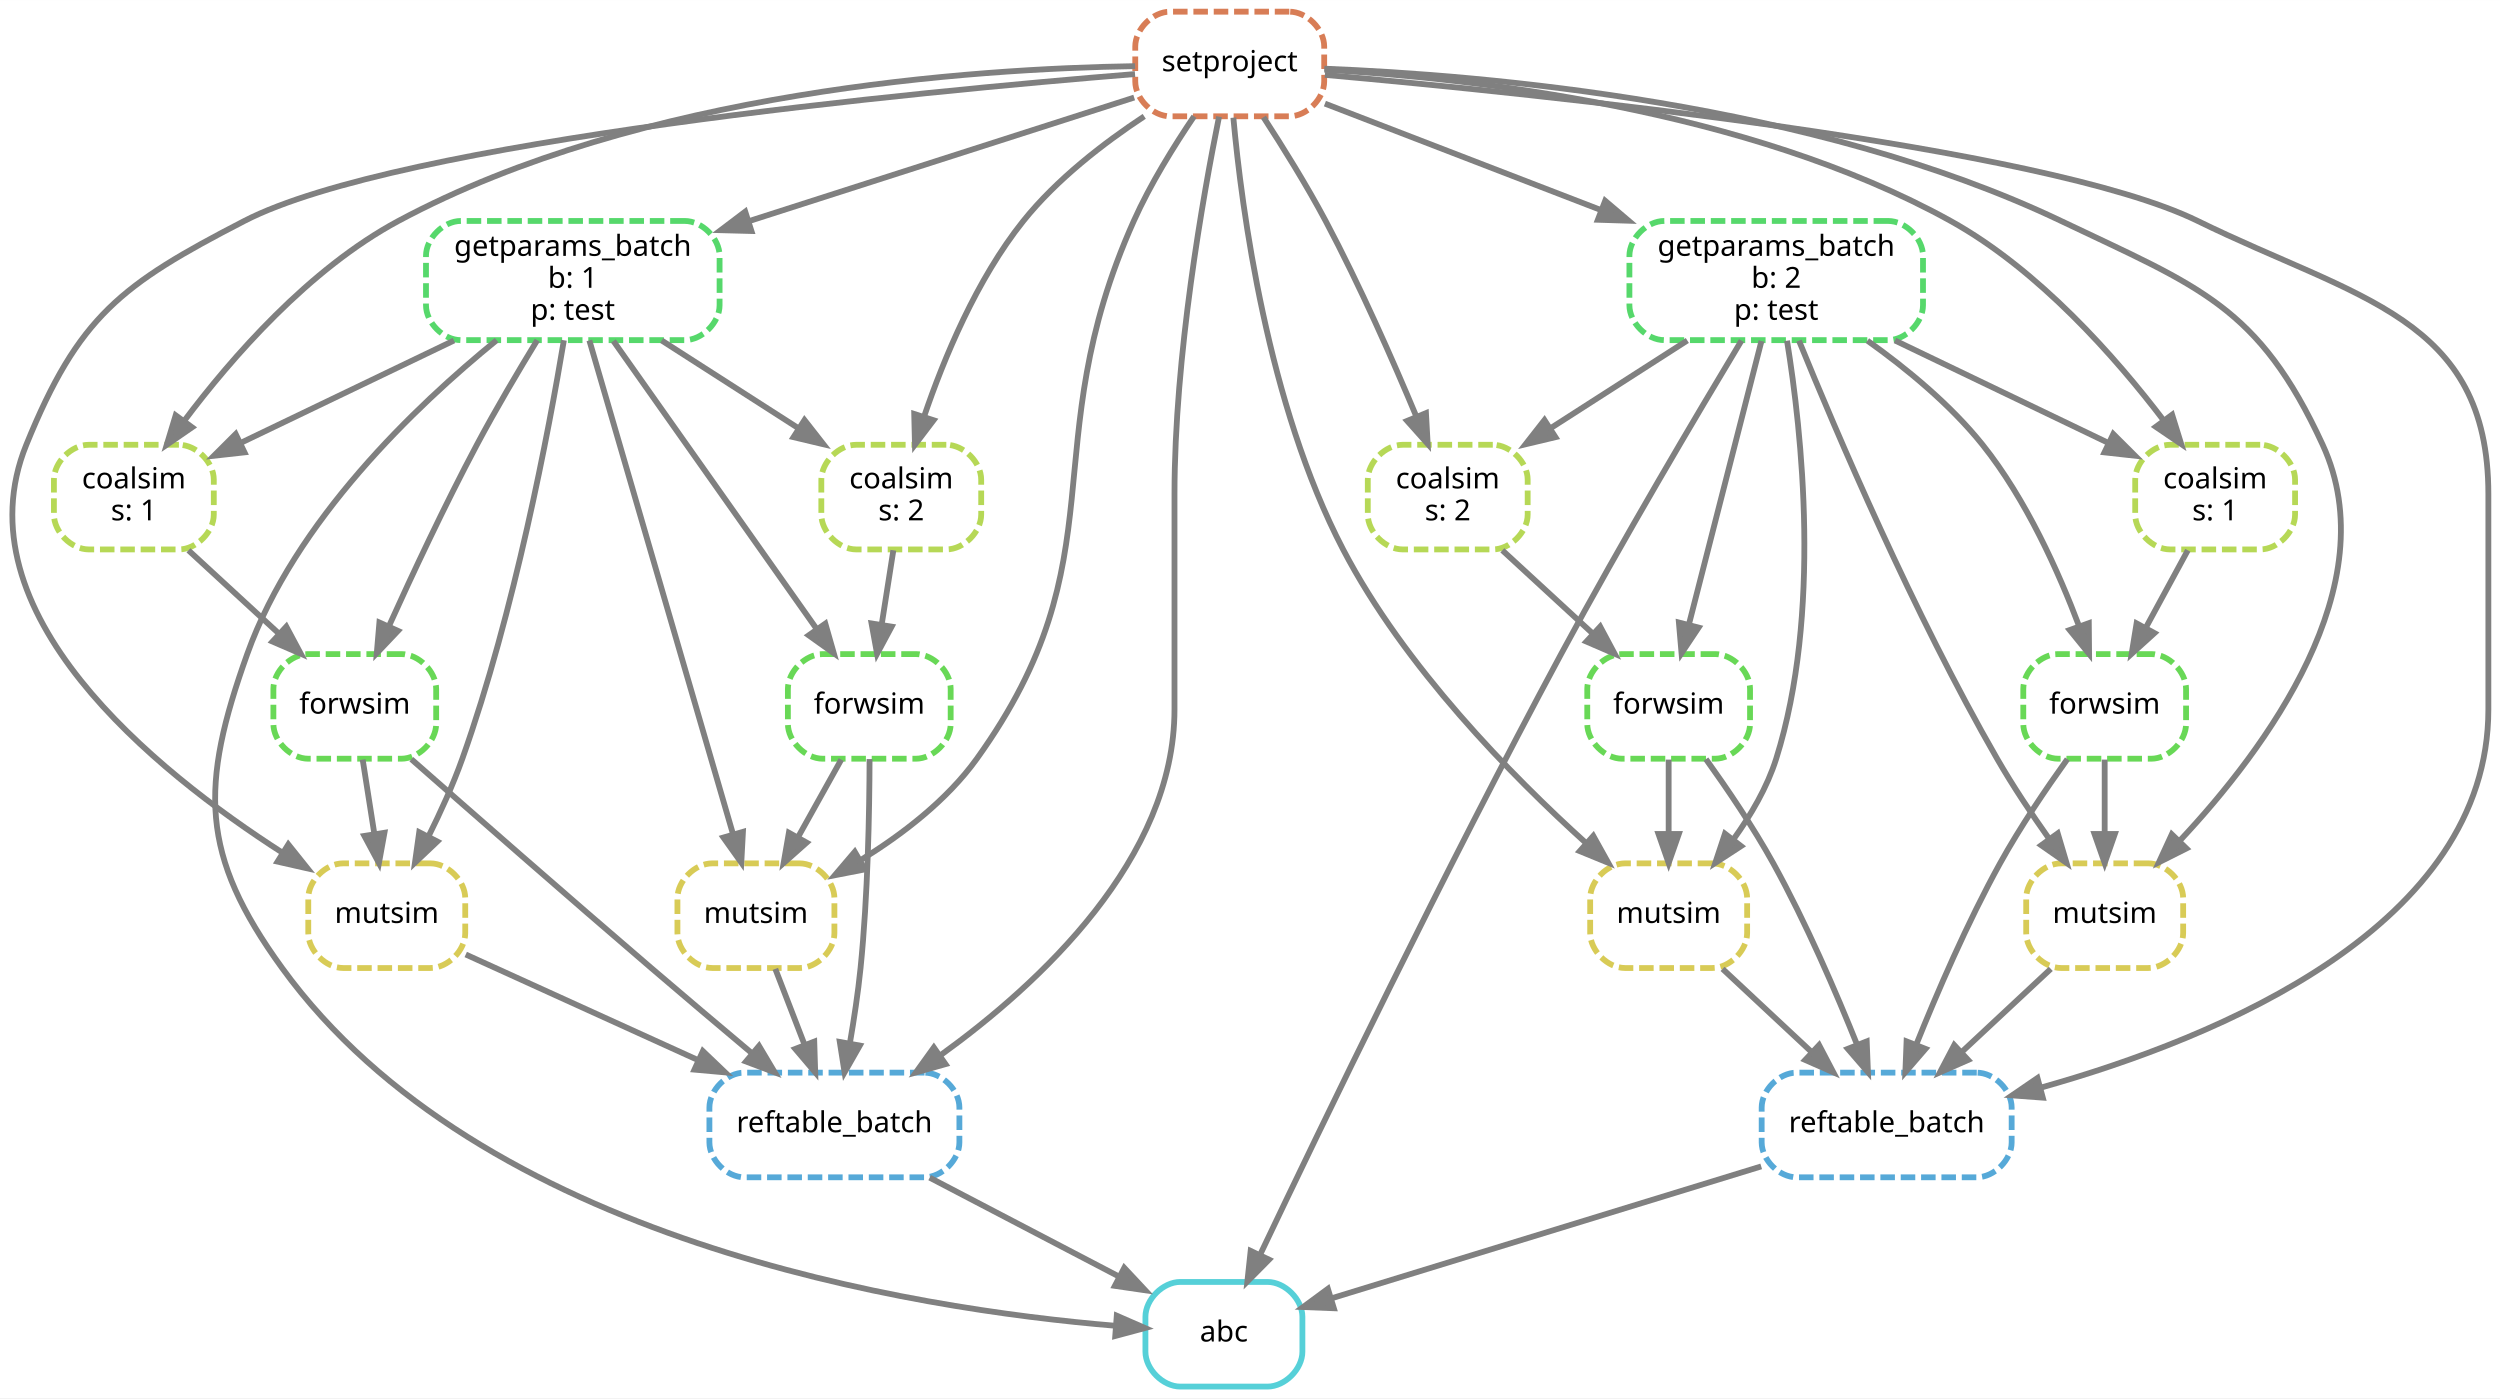
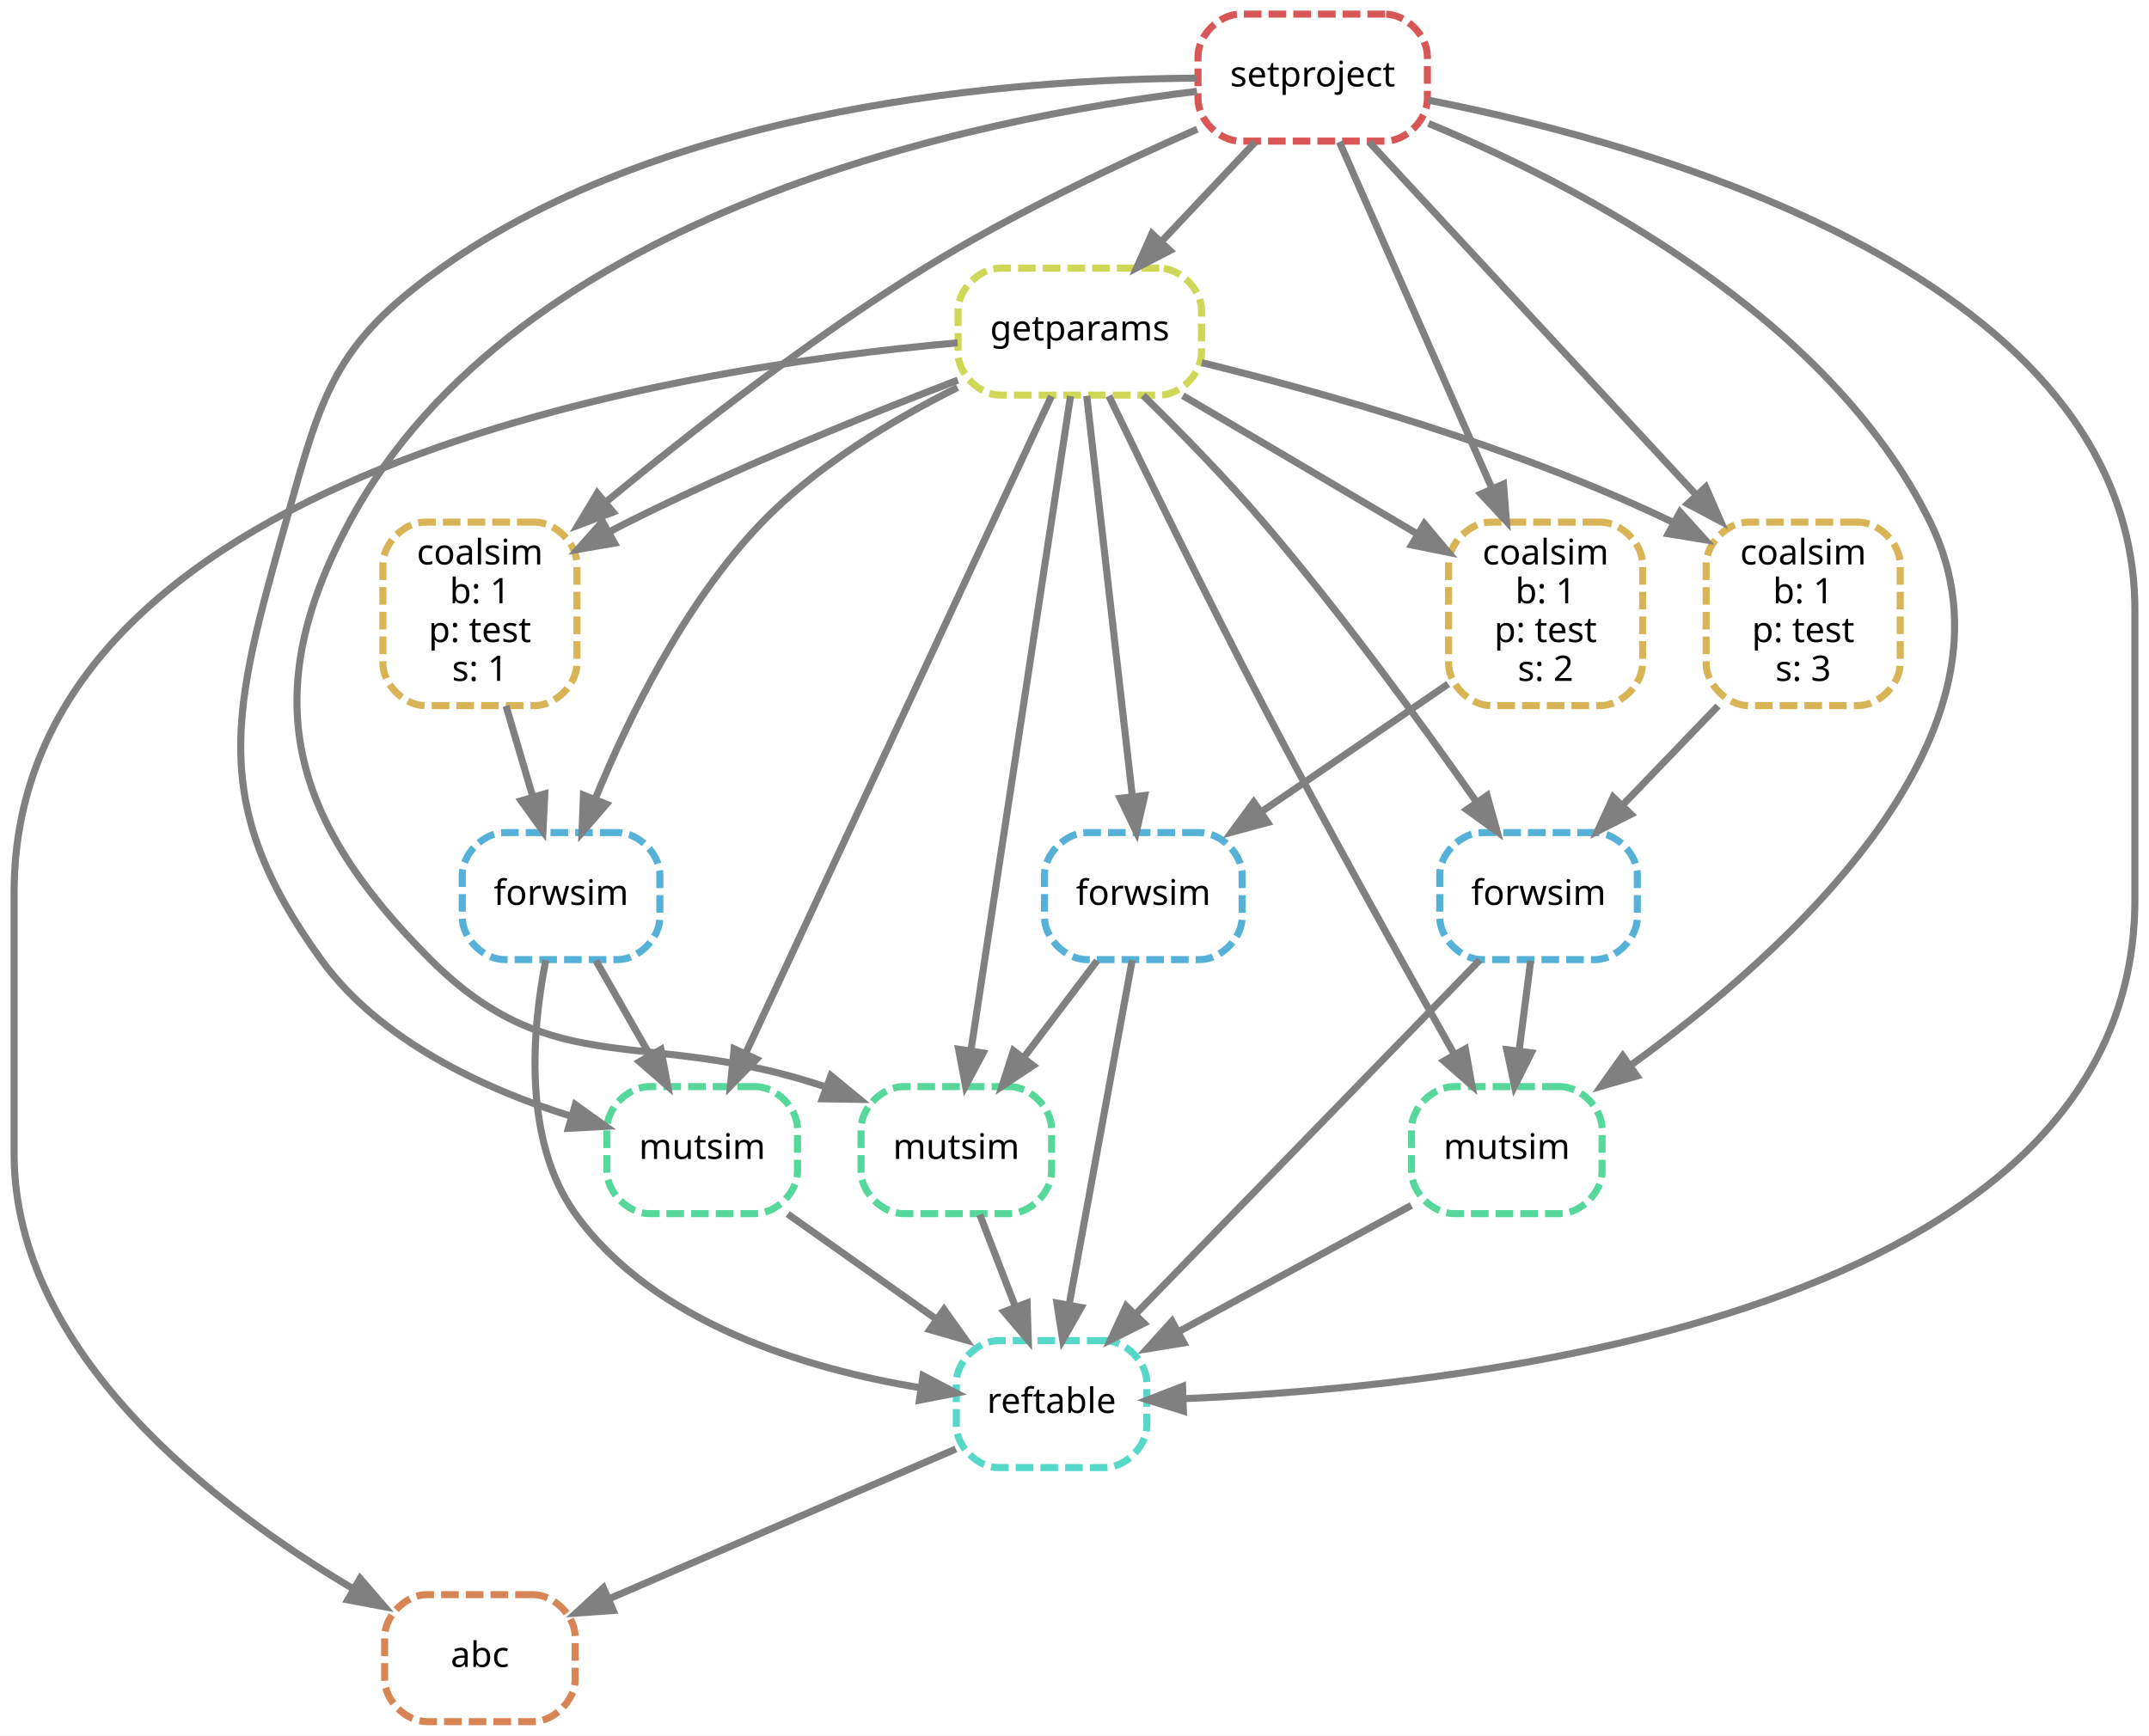
- <svg xmlns="http://www.w3.org/2000/svg" width="860pt" height="481pt" viewBox="0.00 0.00 860.05 481.00">
-   <g id="graph0" class="graph" transform="scale(1 1) rotate(0) translate(4 477)">
-     <polygon fill="white" stroke="transparent" points="-4,4 -4,-477 856.05,-477 856.05,4 -4,4" />
+ <svg xmlns="http://www.w3.org/2000/svg" width="609pt" height="492pt" viewBox="0.00 0.00 609.00 492.00">
+   <g id="graph0" class="graph" transform="scale(1 1) rotate(0) translate(4 488)">
+     <polygon fill="white" stroke="transparent" points="-4,4 -4,-488 605,-488 605,4 -4,4" />
    <g id="node1" class="node">
-       <path fill="none" stroke="#56d0d8" stroke-width="2" d="M432.05,-36C432.05,-36 402.05,-36 402.05,-36 396.05,-36 390.05,-30 390.05,-24 390.05,-24 390.05,-12 390.05,-12 390.05,-6 396.05,0 402.05,0 402.05,0 432.05,0 432.05,0 438.05,0 444.05,-6 444.05,-12 444.05,-12 444.05,-24 444.05,-24 444.05,-30 438.05,-36 432.05,-36" />
-       <text text-anchor="middle" x="417.05" y="-15.5" font-family="sans" font-size="10.00">abc</text>
+       <path fill="none" stroke="#d88556" stroke-width="2" stroke-dasharray="5,2" d="M147,-36C147,-36 117,-36 117,-36 111,-36 105,-30 105,-24 105,-24 105,-12 105,-12 105,-6 111,0 117,0 117,0 147,0 147,0 153,0 159,-6 159,-12 159,-12 159,-24 159,-24 159,-30 153,-36 147,-36" />
+       <text text-anchor="middle" x="132" y="-15.5" font-family="sans" font-size="10.00">abc</text>
    </g>
    <g id="node2" class="node">
-       <path fill="none" stroke="#56a9d8" stroke-width="2" stroke-dasharray="5,2" d="M314.05,-108C314.05,-108 252.05,-108 252.05,-108 246.05,-108 240.05,-102 240.05,-96 240.05,-96 240.05,-84 240.05,-84 240.05,-78 246.05,-72 252.05,-72 252.05,-72 314.05,-72 314.05,-72 320.05,-72 326.05,-78 326.05,-84 326.05,-84 326.05,-96 326.05,-96 326.05,-102 320.05,-108 314.05,-108" />
-       <text text-anchor="middle" x="283.05" y="-87.5" font-family="sans" font-size="10.00">reftable_batch</text>
+       <path fill="none" stroke="#56d8c9" stroke-width="2" stroke-dasharray="5,2" d="M309,-108C309,-108 279,-108 279,-108 273,-108 267,-102 267,-96 267,-96 267,-84 267,-84 267,-78 273,-72 279,-72 279,-72 309,-72 309,-72 315,-72 321,-78 321,-84 321,-84 321,-96 321,-96 321,-102 315,-108 309,-108" />
+       <text text-anchor="middle" x="294" y="-87.5" font-family="sans" font-size="10.00">reftable</text>
    </g>
    <g id="edge1" class="edge">
-       <path fill="none" stroke="grey" stroke-width="2" d="M315.83,-71.88C335.58,-61.56 360.76,-48.4 381.06,-37.8" />
-       <polygon fill="grey" stroke="grey" stroke-width="2" points="382.77,-40.86 390.01,-33.12 379.53,-34.65 382.77,-40.86" />
+       <path fill="none" stroke="grey" stroke-width="2" d="M266.88,-77.28C239.9,-65.62 198.32,-47.65 168.45,-34.75" />
+       <polygon fill="grey" stroke="grey" stroke-width="2" points="169.77,-31.51 159.2,-30.75 167,-37.93 169.77,-31.51" />
    </g>
    <g id="node3" class="node">
-       <path fill="none" stroke="#56a9d8" stroke-width="2" stroke-dasharray="5,2" d="M676.05,-108C676.05,-108 614.05,-108 614.05,-108 608.05,-108 602.05,-102 602.05,-96 602.05,-96 602.05,-84 602.05,-84 602.05,-78 608.05,-72 614.05,-72 614.05,-72 676.05,-72 676.05,-72 682.05,-72 688.05,-78 688.05,-84 688.05,-84 688.05,-96 688.05,-96 688.05,-102 682.05,-108 676.05,-108" />
-       <text text-anchor="middle" x="645.05" y="-87.5" font-family="sans" font-size="10.00">reftable_batch</text>
+       <path fill="none" stroke="#ced856" stroke-width="2" stroke-dasharray="5,2" d="M324.5,-412C324.5,-412 279.5,-412 279.5,-412 273.5,-412 267.5,-406 267.5,-400 267.5,-400 267.5,-388 267.5,-388 267.5,-382 273.5,-376 279.5,-376 279.5,-376 324.5,-376 324.5,-376 330.5,-376 336.5,-382 336.5,-388 336.5,-388 336.5,-400 336.5,-400 336.5,-406 330.5,-412 324.5,-412" />
+       <text text-anchor="middle" x="302" y="-391.5" font-family="sans" font-size="10.00">getparams</text>
    </g>
    <g id="edge2" class="edge">
-       <path fill="none" stroke="grey" stroke-width="2" d="M601.89,-75.75C559.17,-62.63 494.44,-42.76 454.01,-30.35" />
-       <polygon fill="grey" stroke="grey" stroke-width="2" points="454.87,-26.95 444.29,-27.36 452.82,-33.64 454.87,-26.95" />
+       <path fill="none" stroke="grey" stroke-width="2" d="M267.36,-390.83C188.03,-383.8 0,-354.53 0,-235 0,-235 0,-235 0,-161 0,-104.44 56.87,-60.95 95.95,-37.74" />
+       <polygon fill="grey" stroke="grey" stroke-width="2" points="98.05,-40.58 104.97,-32.56 94.56,-34.51 98.05,-40.58" />
+     </g>
+     <g id="node5" class="node">
+       <path fill="none" stroke="#56d89a" stroke-width="2" stroke-dasharray="5,2" d="M210,-180C210,-180 180,-180 180,-180 174,-180 168,-174 168,-168 168,-168 168,-156 168,-156 168,-150 174,-144 180,-144 180,-144 210,-144 210,-144 216,-144 222,-150 222,-156 222,-156 222,-168 222,-168 222,-174 216,-180 210,-180" />
+       <text text-anchor="middle" x="195" y="-159.5" font-family="sans" font-size="10.00">mutsim</text>
+     </g>
+     <g id="edge11" class="edge">
+       <path fill="none" stroke="grey" stroke-width="2" d="M293.96,-375.71C275.4,-335.82 229.48,-237.12 207.34,-189.52" />
+       <polygon fill="grey" stroke="grey" stroke-width="2" points="210.38,-187.76 202.99,-180.17 204.03,-190.72 210.38,-187.76" />
+     </g>
+     <g id="node6" class="node">
+       <path fill="none" stroke="#56d89a" stroke-width="2" stroke-dasharray="5,2" d="M282,-180C282,-180 252,-180 252,-180 246,-180 240,-174 240,-168 240,-168 240,-156 240,-156 240,-150 246,-144 252,-144 252,-144 282,-144 282,-144 288,-144 294,-150 294,-156 294,-156 294,-168 294,-168 294,-174 288,-180 282,-180" />
+       <text text-anchor="middle" x="267" y="-159.5" font-family="sans" font-size="10.00">mutsim</text>
+     </g>
+     <g id="edge14" class="edge">
+       <path fill="none" stroke="grey" stroke-width="2" d="M299.37,-375.71C293.32,-335.99 278.4,-237.95 271.13,-190.12" />
+       <polygon fill="grey" stroke="grey" stroke-width="2" points="274.58,-189.53 269.61,-180.17 267.66,-190.59 274.58,-189.53" />
+     </g>
+     <g id="node7" class="node">
+       <path fill="none" stroke="#56d89a" stroke-width="2" stroke-dasharray="5,2" d="M438,-180C438,-180 408,-180 408,-180 402,-180 396,-174 396,-168 396,-168 396,-156 396,-156 396,-150 402,-144 408,-144 408,-144 438,-144 438,-144 444,-144 450,-150 450,-156 450,-156 450,-168 450,-168 450,-174 444,-180 438,-180" />
+       <text text-anchor="middle" x="423" y="-159.5" font-family="sans" font-size="10.00">mutsim</text>
+     </g>
+     <g id="edge17" class="edge">
+       <path fill="none" stroke="grey" stroke-width="2" d="M310.23,-375.79C320.3,-354.89 337.97,-318.64 354,-288 372.04,-253.53 393.89,-214.34 408.11,-189.18" />
+       <polygon fill="grey" stroke="grey" stroke-width="2" points="411.27,-190.69 413.15,-180.26 405.18,-187.24 411.27,-190.69" />
+     </g>
+     <g id="node8" class="node">
+       <path fill="none" stroke="#56b1d8" stroke-width="2" stroke-dasharray="5,2" d="M171,-252C171,-252 139,-252 139,-252 133,-252 127,-246 127,-240 127,-240 127,-228 127,-228 127,-222 133,-216 139,-216 139,-216 171,-216 171,-216 177,-216 183,-222 183,-228 183,-228 183,-240 183,-240 183,-246 177,-252 171,-252" />
+       <text text-anchor="middle" x="155" y="-231.5" font-family="sans" font-size="10.00">forwsim</text>
+     </g>
+     <g id="edge20" class="edge">
+       <path fill="none" stroke="grey" stroke-width="2" d="M267.35,-378.16C249.22,-369.11 227.62,-356.17 212,-340 190.03,-317.26 174.02,-284.37 164.65,-261.48" />
+       <polygon fill="grey" stroke="grey" stroke-width="2" points="167.86,-260.06 160.93,-252.04 161.34,-262.63 167.86,-260.06" />
+     </g>
+     <g id="node9" class="node">
+       <path fill="none" stroke="#56b1d8" stroke-width="2" stroke-dasharray="5,2" d="M336,-252C336,-252 304,-252 304,-252 298,-252 292,-246 292,-240 292,-240 292,-228 292,-228 292,-222 298,-216 304,-216 304,-216 336,-216 336,-216 342,-216 348,-222 348,-228 348,-228 348,-240 348,-240 348,-246 342,-252 336,-252" />
+       <text text-anchor="middle" x="320" y="-231.5" font-family="sans" font-size="10.00">forwsim</text>
+     </g>
+     <g id="edge22" class="edge">
+       <path fill="none" stroke="grey" stroke-width="2" d="M303.96,-375.79C307.07,-348.48 313.17,-294.99 316.88,-262.38" />
+       <polygon fill="grey" stroke="grey" stroke-width="2" points="320.39,-262.52 318.04,-252.19 313.43,-261.73 320.39,-262.52" />
+     </g>
+     <g id="node10" class="node">
+       <path fill="none" stroke="#56b1d8" stroke-width="2" stroke-dasharray="5,2" d="M448,-252C448,-252 416,-252 416,-252 410,-252 404,-246 404,-240 404,-240 404,-228 404,-228 404,-222 410,-216 416,-216 416,-216 448,-216 448,-216 454,-216 460,-222 460,-228 460,-228 460,-240 460,-240 460,-246 454,-252 448,-252" />
+       <text text-anchor="middle" x="432" y="-231.5" font-family="sans" font-size="10.00">forwsim</text>
+     </g>
+     <g id="edge24" class="edge">
+       <path fill="none" stroke="grey" stroke-width="2" d="M319.96,-375.91C330.28,-365.79 343.28,-352.54 354,-340 376.18,-314.06 399.2,-282.39 414.43,-260.65" />
+       <polygon fill="grey" stroke="grey" stroke-width="2" points="417.42,-262.49 420.26,-252.28 411.67,-258.49 417.42,-262.49" />
+     </g>
+     <g id="node11" class="node">
+       <path fill="none" stroke="#d8b456" stroke-width="2" stroke-dasharray="5,2" d="M147.5,-340C147.5,-340 116.5,-340 116.5,-340 110.5,-340 104.5,-334 104.5,-328 104.5,-328 104.5,-300 104.5,-300 104.5,-294 110.5,-288 116.5,-288 116.5,-288 147.5,-288 147.5,-288 153.5,-288 159.5,-294 159.5,-300 159.5,-300 159.5,-328 159.5,-328 159.5,-334 153.5,-340 147.5,-340" />
+       <text text-anchor="middle" x="132" y="-328" font-family="sans" font-size="10.00">coalsim</text>
+       <text text-anchor="middle" x="132" y="-317" font-family="sans" font-size="10.00">b: 1</text>
+       <text text-anchor="middle" x="132" y="-306" font-family="sans" font-size="10.00">p: test</text>
+       <text text-anchor="middle" x="132" y="-295" font-family="sans" font-size="10.00">s: 1</text>
+     </g>
+     <g id="edge26" class="edge">
+       <path fill="none" stroke="grey" stroke-width="2" d="M267.44,-380.25C241.34,-370.25 204.85,-355.47 174,-340 172.24,-339.12 170.45,-338.19 168.65,-337.23" />
+       <polygon fill="grey" stroke="grey" stroke-width="2" points="170.14,-334.05 159.7,-332.25 166.74,-340.17 170.14,-334.05" />
+     </g>
+     <g id="node12" class="node">
+       <path fill="none" stroke="#d8b456" stroke-width="2" stroke-dasharray="5,2" d="M449.5,-340C449.5,-340 418.5,-340 418.5,-340 412.5,-340 406.5,-334 406.5,-328 406.5,-328 406.5,-300 406.5,-300 406.5,-294 412.5,-288 418.5,-288 418.5,-288 449.5,-288 449.5,-288 455.5,-288 461.5,-294 461.5,-300 461.5,-300 461.5,-328 461.5,-328 461.5,-334 455.5,-340 449.5,-340" />
+       <text text-anchor="middle" x="434" y="-328" font-family="sans" font-size="10.00">coalsim</text>
+       <text text-anchor="middle" x="434" y="-317" font-family="sans" font-size="10.00">b: 1</text>
+       <text text-anchor="middle" x="434" y="-306" font-family="sans" font-size="10.00">p: test</text>
+       <text text-anchor="middle" x="434" y="-295" font-family="sans" font-size="10.00">s: 2</text>
+     </g>
+     <g id="edge28" class="edge">
+       <path fill="none" stroke="grey" stroke-width="2" d="M331.2,-375.85C348.82,-365.49 371.72,-352.01 392,-340 393.9,-338.88 395.84,-337.72 397.81,-336.56" />
+       <polygon fill="grey" stroke="grey" stroke-width="2" points="399.64,-339.54 406.45,-331.42 396.06,-333.52 399.64,-339.54" />
+     </g>
+     <g id="node13" class="node">
+       <path fill="none" stroke="#d8b456" stroke-width="2" stroke-dasharray="5,2" d="M522.5,-340C522.5,-340 491.5,-340 491.5,-340 485.5,-340 479.5,-334 479.5,-328 479.5,-328 479.5,-300 479.5,-300 479.5,-294 485.5,-288 491.5,-288 491.5,-288 522.5,-288 522.5,-288 528.5,-288 534.5,-294 534.5,-300 534.5,-300 534.5,-328 534.5,-328 534.5,-334 528.5,-340 522.5,-340" />
+       <text text-anchor="middle" x="507" y="-328" font-family="sans" font-size="10.00">coalsim</text>
+       <text text-anchor="middle" x="507" y="-317" font-family="sans" font-size="10.00">b: 1</text>
+       <text text-anchor="middle" x="507" y="-306" font-family="sans" font-size="10.00">p: test</text>
+       <text text-anchor="middle" x="507" y="-295" font-family="sans" font-size="10.00">s: 3</text>
+     </g>
+     <g id="edge30" class="edge">
+       <path fill="none" stroke="grey" stroke-width="2" d="M336.57,-385.21C371.33,-376.66 425.94,-361.28 470,-340 470.1,-339.95 470.19,-339.91 470.29,-339.86" />
+       <polygon fill="grey" stroke="grey" stroke-width="2" points="472.12,-342.85 479.22,-334.99 468.77,-336.7 472.12,-342.85" />
    </g>
    <g id="node4" class="node">
-       <path fill="none" stroke="#56d86b" stroke-width="2" stroke-dasharray="5,2" d="M231.55,-401C231.55,-401 154.55,-401 154.55,-401 148.55,-401 142.55,-395 142.55,-389 142.55,-389 142.55,-372 142.55,-372 142.55,-366 148.55,-360 154.55,-360 154.55,-360 231.55,-360 231.55,-360 237.55,-360 243.55,-366 243.55,-372 243.55,-372 243.55,-389 243.55,-389 243.55,-395 237.55,-401 231.55,-401" />
-       <text text-anchor="middle" x="193.05" y="-389" font-family="sans" font-size="10.00">getparams_batch</text>
-       <text text-anchor="middle" x="193.05" y="-378" font-family="sans" font-size="10.00">b: 1</text>
-       <text text-anchor="middle" x="193.05" y="-367" font-family="sans" font-size="10.00">p: test</text>
+       <path fill="none" stroke="#d85656" stroke-width="2" stroke-dasharray="5,2" d="M388.5,-484C388.5,-484 347.5,-484 347.5,-484 341.5,-484 335.5,-478 335.5,-472 335.5,-472 335.5,-460 335.5,-460 335.5,-454 341.5,-448 347.5,-448 347.5,-448 388.5,-448 388.5,-448 394.5,-448 400.5,-454 400.5,-460 400.5,-460 400.5,-472 400.5,-472 400.5,-478 394.5,-484 388.5,-484" />
+       <text text-anchor="middle" x="368" y="-463.5" font-family="sans" font-size="10.00">setproject</text>
    </g>
    <g id="edge3" class="edge">
-       <path fill="none" stroke="grey" stroke-width="2" d="M166.85,-359.98C139.21,-337.51 97.41,-297.78 81.05,-252 64.79,-206.52 64.69,-183.09 93.05,-144 161.23,-50 310.23,-26.69 379.83,-20.91" />
-       <polygon fill="grey" stroke="grey" stroke-width="2" points="380.19,-24.39 389.9,-20.15 379.67,-17.41 380.19,-24.39" />
+       <path fill="none" stroke="grey" stroke-width="2" d="M400.89,-459.59C465.12,-446.93 601,-409.05 601,-315 601,-315 601,-315 601,-233 601,-115.42 413.2,-94.9 331.37,-91.54" />
+       <polygon fill="grey" stroke="grey" stroke-width="2" points="331.36,-88.04 321.24,-91.19 331.12,-95.03 331.36,-88.04" />
    </g>
-     <g id="node7" class="node">
-       <path fill="none" stroke="#d8cb56" stroke-width="2" stroke-dasharray="5,2" d="M144.05,-180C144.05,-180 114.05,-180 114.05,-180 108.05,-180 102.05,-174 102.05,-168 102.05,-168 102.05,-156 102.05,-156 102.05,-150 108.05,-144 114.05,-144 114.05,-144 144.05,-144 144.05,-144 150.05,-144 156.05,-150 156.05,-156 156.05,-156 156.05,-168 156.05,-168 156.05,-174 150.05,-180 144.05,-180" />
-       <text text-anchor="middle" x="129.05" y="-159.5" font-family="sans" font-size="10.00">mutsim</text>
+     <g id="edge10" class="edge">
+       <path fill="none" stroke="grey" stroke-width="2" d="M351.69,-447.7C343.69,-439.22 333.93,-428.86 325.18,-419.58" />
+       <polygon fill="grey" stroke="grey" stroke-width="2" points="327.53,-416.98 318.13,-412.1 322.44,-421.78 327.53,-416.98" />
    </g>
-     <g id="edge17" class="edge">
-       <path fill="none" stroke="grey" stroke-width="2" d="M189.99,-359.96C184.8,-328.88 173.04,-266.51 155.05,-216 151.85,-207.02 147.54,-197.57 143.36,-189.18" />
-       <polygon fill="grey" stroke="grey" stroke-width="2" points="146.44,-187.52 138.75,-180.23 140.22,-190.72 146.44,-187.52" />
+     <g id="edge12" class="edge">
+       <path fill="none" stroke="grey" stroke-width="2" d="M335.17,-465.85C284.56,-465.56 186.47,-458.43 121,-412 90.41,-390.31 87.16,-376.1 77,-340 62.02,-286.78 54.59,-260.8 87,-216 103.82,-192.75 133.69,-179.19 157.76,-171.62" />
+       <polygon fill="grey" stroke="grey" stroke-width="2" points="159.04,-174.89 167.66,-168.73 157.08,-168.17 159.04,-174.89" />
    </g>
-     <g id="node8" class="node">
-       <path fill="none" stroke="#d8cb56" stroke-width="2" stroke-dasharray="5,2" d="M271.05,-180C271.05,-180 241.05,-180 241.05,-180 235.05,-180 229.05,-174 229.05,-168 229.05,-168 229.05,-156 229.05,-156 229.05,-150 235.05,-144 241.05,-144 241.05,-144 271.05,-144 271.05,-144 277.05,-144 283.05,-150 283.05,-156 283.05,-156 283.05,-168 283.05,-168 283.05,-174 277.05,-180 271.05,-180" />
-       <text text-anchor="middle" x="256.05" y="-159.5" font-family="sans" font-size="10.00">mutsim</text>
+     <g id="edge15" class="edge">
+       <path fill="none" stroke="grey" stroke-width="2" d="M335.2,-462.11C273.62,-454.66 142.66,-428.6 95,-340 68.45,-290.64 78.35,-255.62 118,-216 153.17,-180.85 178.9,-197.15 230.13,-179.87" />
+       <polygon fill="grey" stroke="grey" stroke-width="2" points="231.47,-183.11 239.65,-176.38 229.05,-176.54 231.47,-183.11" />
    </g>
-     <g id="edge20" class="edge">
-       <path fill="none" stroke="grey" stroke-width="2" d="M198.75,-359.91C210.05,-321.07 235.31,-234.28 248.18,-190.04" />
-       <polygon fill="grey" stroke="grey" stroke-width="2" points="251.59,-190.85 251.02,-180.27 244.87,-188.89 251.59,-190.85" />
+     <g id="edge18" class="edge">
+       <path fill="none" stroke="grey" stroke-width="2" d="M400.83,-453C443.01,-435.54 514.23,-398.66 543,-340 572.03,-280.82 503.06,-218.58 458.07,-186" />
+       <polygon fill="grey" stroke="grey" stroke-width="2" points="459.89,-183 449.71,-180.08 455.85,-188.71 459.89,-183" />
    </g>
-     <g id="node9" class="node">
-       <path fill="none" stroke="#68d856" stroke-width="2" stroke-dasharray="5,2" d="M134.05,-252C134.05,-252 102.05,-252 102.05,-252 96.05,-252 90.05,-246 90.05,-240 90.05,-240 90.05,-228 90.05,-228 90.05,-222 96.05,-216 102.05,-216 102.05,-216 134.05,-216 134.05,-216 140.05,-216 146.05,-222 146.05,-228 146.05,-228 146.05,-240 146.05,-240 146.05,-246 140.05,-252 134.05,-252" />
-       <text text-anchor="middle" x="118.05" y="-231.5" font-family="sans" font-size="10.00">forwsim</text>
+     <g id="edge27" class="edge">
+       <path fill="none" stroke="grey" stroke-width="2" d="M335.3,-451.39C312.92,-441.56 282.9,-427.35 258,-412 225.91,-392.21 192.2,-365.93 167.73,-345.72" />
+       <polygon fill="grey" stroke="grey" stroke-width="2" points="169.73,-342.83 159.8,-339.11 165.25,-348.2 169.73,-342.83" />
+     </g>
+     <g id="edge29" class="edge">
+       <path fill="none" stroke="grey" stroke-width="2" d="M375.57,-447.79C386.05,-423.98 405.21,-380.43 418.73,-349.71" />
+       <polygon fill="grey" stroke="grey" stroke-width="2" points="422.08,-350.79 422.9,-340.23 415.67,-347.97 422.08,-350.79" />
+     </g>
+     <g id="edge31" class="edge">
+       <path fill="none" stroke="grey" stroke-width="2" d="M383.95,-447.79C406.49,-423.46 448.13,-378.53 476.67,-347.73" />
+       <polygon fill="grey" stroke="grey" stroke-width="2" points="479.39,-349.94 483.62,-340.23 474.26,-345.18 479.39,-349.94" />
+     </g>
+     <g id="edge4" class="edge">
+       <path fill="none" stroke="grey" stroke-width="2" d="M219.22,-143.88C231.92,-134.89 247.66,-123.76 261.42,-114.03" />
+       <polygon fill="grey" stroke="grey" stroke-width="2" points="263.54,-116.82 269.69,-108.19 259.5,-111.11 263.54,-116.82" />
+     </g>
+     <g id="edge5" class="edge">
+       <path fill="none" stroke="grey" stroke-width="2" d="M273.67,-143.7C276.71,-135.81 280.38,-126.3 283.76,-117.55" />
+       <polygon fill="grey" stroke="grey" stroke-width="2" points="287.07,-118.69 287.4,-108.1 280.54,-116.17 287.07,-118.69" />
+     </g>
+     <g id="edge6" class="edge">
+       <path fill="none" stroke="grey" stroke-width="2" d="M395.96,-146.33C376.78,-135.92 350.84,-121.84 329.92,-110.49" />
+       <polygon fill="grey" stroke="grey" stroke-width="2" points="331.47,-107.35 321.01,-105.65 328.13,-113.5 331.47,-107.35" />
+     </g>
+     <g id="edge7" class="edge">
+       <path fill="none" stroke="grey" stroke-width="2" d="M150.67,-215.83C146.85,-196.48 143.98,-165.01 159,-144 181.37,-112.72 225.1,-99.9 256.74,-94.64" />
+       <polygon fill="grey" stroke="grey" stroke-width="2" points="257.58,-98.06 266.96,-93.14 256.56,-91.13 257.58,-98.06" />
+     </g>
+     <g id="edge13" class="edge">
+       <path fill="none" stroke="grey" stroke-width="2" d="M164.89,-215.7C169.49,-207.64 175.06,-197.89 180.15,-188.98" />
+       <polygon fill="grey" stroke="grey" stroke-width="2" points="183.3,-190.52 185.23,-180.1 177.23,-187.05 183.3,-190.52" />
+     </g>
+     <g id="edge8" class="edge">
+       <path fill="none" stroke="grey" stroke-width="2" d="M316.86,-215.87C312.43,-191.67 304.29,-147.21 299.02,-118.39" />
+       <polygon fill="grey" stroke="grey" stroke-width="2" points="302.39,-117.4 297.15,-108.19 295.51,-118.66 302.39,-117.4" />
+     </g>
+     <g id="edge16" class="edge">
+       <path fill="none" stroke="grey" stroke-width="2" d="M306.9,-215.7C300.61,-207.39 292.95,-197.28 286.04,-188.14" />
+       <polygon fill="grey" stroke="grey" stroke-width="2" points="288.78,-185.96 279.95,-180.1 283.2,-190.19 288.78,-185.96" />
+     </g>
+     <g id="edge9" class="edge">
+       <path fill="none" stroke="grey" stroke-width="2" d="M415.35,-215.87C391.01,-190.82 345.56,-144.05 317.72,-115.41" />
+       <polygon fill="grey" stroke="grey" stroke-width="2" points="320.18,-112.92 310.71,-108.19 315.16,-117.8 320.18,-112.92" />
+     </g>
+     <g id="edge19" class="edge">
+       <path fill="none" stroke="grey" stroke-width="2" d="M429.78,-215.7C428.78,-207.98 427.59,-198.71 426.49,-190.11" />
+       <polygon fill="grey" stroke="grey" stroke-width="2" points="429.95,-189.58 425.2,-180.1 423,-190.47 429.95,-189.58" />
+     </g>
+     <g id="edge21" class="edge">
+       <path fill="none" stroke="grey" stroke-width="2" d="M139.4,-287.89C141.83,-279.66 144.54,-270.48 147.01,-262.1" />
+       <polygon fill="grey" stroke="grey" stroke-width="2" points="150.39,-262.99 149.87,-252.41 143.68,-261.01 150.39,-262.99" />
    </g>
    <g id="edge23" class="edge">
-       <path fill="none" stroke="grey" stroke-width="2" d="M180.82,-359.98C174.39,-349.46 166.52,-336.17 160.05,-324 149.08,-303.38 137.85,-279.41 129.77,-261.54" />
-       <polygon fill="grey" stroke="grey" stroke-width="2" points="132.91,-259.99 125.62,-252.3 126.52,-262.86 132.91,-259.99" />
-     </g>
-     <g id="node10" class="node">
-       <path fill="none" stroke="#68d856" stroke-width="2" stroke-dasharray="5,2" d="M311.05,-252C311.05,-252 279.05,-252 279.05,-252 273.05,-252 267.05,-246 267.05,-240 267.05,-240 267.05,-228 267.05,-228 267.05,-222 273.05,-216 279.05,-216 279.05,-216 311.05,-216 311.05,-216 317.05,-216 323.05,-222 323.05,-228 323.05,-228 323.05,-240 323.05,-240 323.05,-246 317.05,-252 311.05,-252" />
-       <text text-anchor="middle" x="295.05" y="-231.5" font-family="sans" font-size="10.00">forwsim</text>
+       <path fill="none" stroke="grey" stroke-width="2" d="M406.4,-294.12C390.47,-283.21 370.31,-269.42 353.47,-257.9" />
+       <polygon fill="grey" stroke="grey" stroke-width="2" points="355.24,-254.87 345.01,-252.11 351.29,-260.65 355.24,-254.87" />
    </g>
    <g id="edge25" class="edge">
-       <path fill="none" stroke="grey" stroke-width="2" d="M207.02,-359.71C225.21,-333.93 257.05,-288.82 277.04,-260.51" />
-       <polygon fill="grey" stroke="grey" stroke-width="2" points="279.93,-262.48 282.84,-252.3 274.21,-258.45 279.93,-262.48" />
-     </g>
-     <g id="node15" class="node">
-       <path fill="none" stroke="#b6d856" stroke-width="2" stroke-dasharray="5,2" d="M57.55,-324C57.55,-324 26.55,-324 26.55,-324 20.55,-324 14.55,-318 14.55,-312 14.55,-312 14.55,-300 14.55,-300 14.55,-294 20.55,-288 26.55,-288 26.55,-288 57.55,-288 57.55,-288 63.55,-288 69.55,-294 69.55,-300 69.55,-300 69.55,-312 69.55,-312 69.55,-318 63.55,-324 57.55,-324" />
-       <text text-anchor="middle" x="42.05" y="-309" font-family="sans" font-size="10.00">coalsim</text>
-       <text text-anchor="middle" x="42.05" y="-298" font-family="sans" font-size="10.00">s: 1</text>
-     </g>
-     <g id="edge37" class="edge">
-       <path fill="none" stroke="grey" stroke-width="2" d="M152.18,-359.88C129.26,-348.87 100.89,-335.25 78.69,-324.59" />
-       <polygon fill="grey" stroke="grey" stroke-width="2" points="80.11,-321.39 69.58,-320.22 77.08,-327.7 80.11,-321.39" />
-     </g>
-     <g id="node16" class="node">
-       <path fill="none" stroke="#b6d856" stroke-width="2" stroke-dasharray="5,2" d="M321.55,-324C321.55,-324 290.55,-324 290.55,-324 284.55,-324 278.55,-318 278.55,-312 278.55,-312 278.55,-300 278.55,-300 278.55,-294 284.55,-288 290.55,-288 290.55,-288 321.55,-288 321.55,-288 327.55,-288 333.55,-294 333.55,-300 333.55,-300 333.55,-312 333.55,-312 333.55,-318 327.55,-324 321.55,-324" />
-       <text text-anchor="middle" x="306.05" y="-309" font-family="sans" font-size="10.00">coalsim</text>
-       <text text-anchor="middle" x="306.05" y="-298" font-family="sans" font-size="10.00">s: 2</text>
-     </g>
-     <g id="edge39" class="edge">
-       <path fill="none" stroke="grey" stroke-width="2" d="M223.63,-359.88C238.16,-350.56 255.62,-339.36 270.71,-329.67" />
-       <polygon fill="grey" stroke="grey" stroke-width="2" points="272.76,-332.51 279.29,-324.17 268.98,-326.62 272.76,-332.51" />
-     </g>
-     <g id="node5" class="node">
-       <path fill="none" stroke="#56d86b" stroke-width="2" stroke-dasharray="5,2" d="M645.55,-401C645.55,-401 568.55,-401 568.55,-401 562.55,-401 556.55,-395 556.55,-389 556.55,-389 556.55,-372 556.55,-372 556.55,-366 562.55,-360 568.55,-360 568.55,-360 645.55,-360 645.55,-360 651.55,-360 657.55,-366 657.55,-372 657.55,-372 657.55,-389 657.55,-389 657.55,-395 651.55,-401 645.55,-401" />
-       <text text-anchor="middle" x="607.05" y="-389" font-family="sans" font-size="10.00">getparams_batch</text>
-       <text text-anchor="middle" x="607.05" y="-378" font-family="sans" font-size="10.00">b: 2</text>
-       <text text-anchor="middle" x="607.05" y="-367" font-family="sans" font-size="10.00">p: test</text>
-     </g>
-     <g id="edge4" class="edge">
-       <path fill="none" stroke="grey" stroke-width="2" d="M595.11,-359.85C580.15,-334.99 553.92,-290.76 533.05,-252 493.3,-178.18 450.23,-88.97 429.54,-45.45" />
-       <polygon fill="grey" stroke="grey" stroke-width="2" points="432.57,-43.68 425.12,-36.15 426.25,-46.68 432.57,-43.68" />
-     </g>
-     <g id="node11" class="node">
-       <path fill="none" stroke="#d8cb56" stroke-width="2" stroke-dasharray="5,2" d="M735.05,-180C735.05,-180 705.05,-180 705.05,-180 699.05,-180 693.05,-174 693.05,-168 693.05,-168 693.05,-156 693.05,-156 693.05,-150 699.05,-144 705.05,-144 705.05,-144 735.05,-144 735.05,-144 741.05,-144 747.05,-150 747.05,-156 747.05,-156 747.05,-168 747.05,-168 747.05,-174 741.05,-180 735.05,-180" />
-       <text text-anchor="middle" x="720.05" y="-159.5" font-family="sans" font-size="10.00">mutsim</text>
-     </g>
-     <g id="edge27" class="edge">
-       <path fill="none" stroke="grey" stroke-width="2" d="M614.88,-359.82C627.62,-328.54 654.31,-265.92 683.05,-216 688.42,-206.66 694.97,-196.88 701.05,-188.29" />
-       <polygon fill="grey" stroke="grey" stroke-width="2" points="703.9,-190.32 706.92,-180.16 698.23,-186.22 703.9,-190.32" />
-     </g>
-     <g id="node12" class="node">
-       <path fill="none" stroke="#d8cb56" stroke-width="2" stroke-dasharray="5,2" d="M585.05,-180C585.05,-180 555.05,-180 555.05,-180 549.05,-180 543.05,-174 543.05,-168 543.05,-168 543.05,-156 543.05,-156 543.05,-150 549.05,-144 555.05,-144 555.05,-144 585.05,-144 585.05,-144 591.05,-144 597.05,-150 597.05,-156 597.05,-156 597.05,-168 597.05,-168 597.05,-174 591.05,-180 585.05,-180" />
-       <text text-anchor="middle" x="570.05" y="-159.5" font-family="sans" font-size="10.00">mutsim</text>
-     </g>
-     <g id="edge30" class="edge">
-       <path fill="none" stroke="grey" stroke-width="2" d="M610.77,-359.8C615.86,-328.49 622.72,-265.82 607.05,-216 603.95,-206.15 598.3,-196.53 592.33,-188.25" />
-       <polygon fill="grey" stroke="grey" stroke-width="2" points="594.96,-185.94 586.08,-180.15 589.42,-190.21 594.96,-185.94" />
-     </g>
-     <g id="node13" class="node">
-       <path fill="none" stroke="#68d856" stroke-width="2" stroke-dasharray="5,2" d="M736.05,-252C736.05,-252 704.05,-252 704.05,-252 698.05,-252 692.05,-246 692.05,-240 692.05,-240 692.05,-228 692.05,-228 692.05,-222 698.05,-216 704.05,-216 704.05,-216 736.05,-216 736.05,-216 742.05,-216 748.05,-222 748.05,-228 748.05,-228 748.05,-240 748.05,-240 748.05,-246 742.05,-252 736.05,-252" />
-       <text text-anchor="middle" x="720.05" y="-231.5" font-family="sans" font-size="10.00">forwsim</text>
-     </g>
-     <g id="edge33" class="edge">
-       <path fill="none" stroke="grey" stroke-width="2" d="M638.43,-359.82C651.88,-350.24 667.01,-337.81 678.05,-324 693.05,-305.22 704.25,-280.19 711.3,-261.47" />
-       <polygon fill="grey" stroke="grey" stroke-width="2" points="714.59,-262.64 714.69,-252.05 708.01,-260.27 714.59,-262.64" />
-     </g>
-     <g id="node14" class="node">
-       <path fill="none" stroke="#68d856" stroke-width="2" stroke-dasharray="5,2" d="M586.05,-252C586.05,-252 554.05,-252 554.05,-252 548.05,-252 542.05,-246 542.05,-240 542.05,-240 542.05,-228 542.05,-228 542.05,-222 548.05,-216 554.05,-216 554.05,-216 586.05,-216 586.05,-216 592.05,-216 598.05,-222 598.05,-228 598.05,-228 598.05,-240 598.05,-240 598.05,-246 592.05,-252 586.05,-252" />
-       <text text-anchor="middle" x="570.05" y="-231.5" font-family="sans" font-size="10.00">forwsim</text>
-     </g>
-     <g id="edge35" class="edge">
-       <path fill="none" stroke="grey" stroke-width="2" d="M601.98,-359.71C595.49,-334.38 584.23,-290.37 576.96,-261.98" />
-       <polygon fill="grey" stroke="grey" stroke-width="2" points="580.35,-261.11 574.48,-252.3 573.57,-262.85 580.35,-261.11" />
-     </g>
-     <g id="node17" class="node">
-       <path fill="none" stroke="#b6d856" stroke-width="2" stroke-dasharray="5,2" d="M773.55,-324C773.55,-324 742.55,-324 742.55,-324 736.55,-324 730.55,-318 730.55,-312 730.55,-312 730.55,-300 730.55,-300 730.55,-294 736.55,-288 742.55,-288 742.55,-288 773.55,-288 773.55,-288 779.55,-288 785.55,-294 785.55,-300 785.55,-300 785.55,-312 785.55,-312 785.55,-318 779.55,-324 773.55,-324" />
-       <text text-anchor="middle" x="758.05" y="-309" font-family="sans" font-size="10.00">coalsim</text>
-       <text text-anchor="middle" x="758.05" y="-298" font-family="sans" font-size="10.00">s: 1</text>
-     </g>
-     <g id="edge41" class="edge">
-       <path fill="none" stroke="grey" stroke-width="2" d="M647.91,-359.88C670.84,-348.87 699.21,-335.25 721.41,-324.59" />
-       <polygon fill="grey" stroke="grey" stroke-width="2" points="723.01,-327.7 730.51,-320.22 719.98,-321.39 723.01,-327.7" />
-     </g>
-     <g id="node18" class="node">
-       <path fill="none" stroke="#b6d856" stroke-width="2" stroke-dasharray="5,2" d="M509.55,-324C509.55,-324 478.55,-324 478.55,-324 472.55,-324 466.55,-318 466.55,-312 466.55,-312 466.55,-300 466.55,-300 466.55,-294 472.55,-288 478.55,-288 478.55,-288 509.55,-288 509.55,-288 515.55,-288 521.55,-294 521.55,-300 521.55,-300 521.55,-312 521.55,-312 521.55,-318 515.55,-324 509.55,-324" />
-       <text text-anchor="middle" x="494.05" y="-309" font-family="sans" font-size="10.00">coalsim</text>
-       <text text-anchor="middle" x="494.05" y="-298" font-family="sans" font-size="10.00">s: 2</text>
-     </g>
-     <g id="edge43" class="edge">
-       <path fill="none" stroke="grey" stroke-width="2" d="M576.47,-359.88C561.93,-350.56 544.48,-339.36 529.38,-329.67" />
-       <polygon fill="grey" stroke="grey" stroke-width="2" points="531.11,-326.62 520.8,-324.17 527.33,-332.51 531.11,-326.62" />
-     </g>
-     <g id="node6" class="node">
-       <path fill="none" stroke="#d87d56" stroke-width="2" stroke-dasharray="5,2" d="M439.55,-473C439.55,-473 398.55,-473 398.55,-473 392.55,-473 386.55,-467 386.55,-461 386.55,-461 386.55,-449 386.55,-449 386.55,-443 392.55,-437 398.55,-437 398.55,-437 439.55,-437 439.55,-437 445.55,-437 451.55,-443 451.55,-449 451.55,-449 451.55,-461 451.55,-461 451.55,-467 445.55,-473 439.55,-473" />
-       <text text-anchor="middle" x="419.05" y="-452.5" font-family="sans" font-size="10.00">setproject</text>
-     </g>
-     <g id="edge5" class="edge">
-       <path fill="none" stroke="grey" stroke-width="2" d="M415.38,-436.89C409.86,-409.57 400.05,-354.35 400.05,-307 400.05,-307 400.05,-307 400.05,-233 400.05,-181.61 353.85,-138.74 319.51,-113.97" />
-       <polygon fill="grey" stroke="grey" stroke-width="2" points="321.27,-110.93 311.07,-108.06 317.26,-116.66 321.27,-110.93" />
-     </g>
-     <g id="edge10" class="edge">
-       <path fill="none" stroke="grey" stroke-width="2" d="M451.79,-451.25C524.94,-444.72 699.36,-426.85 752.05,-401 806.81,-374.13 852.05,-368 852.05,-307 852.05,-307 852.05,-307 852.05,-233 852.05,-158.38 759.45,-120.06 698.12,-102.86" />
-       <polygon fill="grey" stroke="grey" stroke-width="2" points="698.76,-99.4 688.19,-100.18 696.93,-106.16 698.76,-99.4" />
-     </g>
-     <g id="edge15" class="edge">
-       <path fill="none" stroke="grey" stroke-width="2" d="M386.18,-443.46C351.54,-432.35 296.2,-414.59 253.62,-400.93" />
-       <polygon fill="grey" stroke="grey" stroke-width="2" points="254.51,-397.54 243.92,-397.82 252.37,-404.21 254.51,-397.54" />
-     </g>
-     <g id="edge16" class="edge">
-       <path fill="none" stroke="grey" stroke-width="2" d="M451.79,-441.37C477.92,-431.3 515.22,-416.91 546.71,-404.77" />
-       <polygon fill="grey" stroke="grey" stroke-width="2" points="548.21,-407.94 556.28,-401.08 545.69,-401.41 548.21,-407.94" />
-     </g>
-     <g id="edge18" class="edge">
-       <path fill="none" stroke="grey" stroke-width="2" d="M386.47,-451.54C312.33,-445.52 133.3,-428.51 80.05,-401 37.6,-379.07 23.04,-368.26 5.05,-324 -18.31,-266.55 48.87,-212.09 93.27,-183.6" />
-       <polygon fill="grey" stroke="grey" stroke-width="2" points="95.19,-186.52 101.81,-178.25 91.48,-180.59 95.19,-186.52" />
-     </g>
-     <g id="edge21" class="edge">
-       <path fill="none" stroke="grey" stroke-width="2" d="M406.79,-437C399.96,-426.92 391.71,-413.67 386.05,-401 351.09,-322.81 382.02,-285.57 332.05,-216 321.71,-201.61 306.2,-189.79 291.88,-181" />
-       <polygon fill="grey" stroke="grey" stroke-width="2" points="293.58,-177.93 283.18,-175.91 290.05,-183.98 293.58,-177.93" />
-     </g>
-     <g id="edge28" class="edge">
-       <path fill="none" stroke="grey" stroke-width="2" d="M451.61,-453.39C506.51,-451.21 619.83,-441.69 705.05,-401 752.55,-378.32 773.03,-371.82 795.05,-324 817.28,-275.72 775.56,-219.45 745.94,-187.85" />
-       <polygon fill="grey" stroke="grey" stroke-width="2" points="748.18,-185.13 738.71,-180.37 743.14,-189.99 748.18,-185.13" />
-     </g>
-     <g id="edge31" class="edge">
-       <path fill="none" stroke="grey" stroke-width="2" d="M420.3,-436.53C423.15,-405.16 432.04,-337.87 458.05,-288 479.05,-247.73 516,-210.15 541.69,-186.93" />
-       <polygon fill="grey" stroke="grey" stroke-width="2" points="544.12,-189.45 549.27,-180.19 539.47,-184.21 544.12,-189.45" />
-     </g>
-     <g id="edge38" class="edge">
-       <path fill="none" stroke="grey" stroke-width="2" d="M386.5,-454.26C331.12,-453.39 216.48,-445.76 133.05,-401 102.3,-384.5 75.69,-353.96 59.32,-332.17" />
-       <polygon fill="grey" stroke="grey" stroke-width="2" points="62.08,-330.01 53.36,-324 56.43,-334.14 62.08,-330.01" />
-     </g>
-     <g id="edge40" class="edge">
-       <path fill="none" stroke="grey" stroke-width="2" d="M389.64,-436.99C375.63,-427.75 359.48,-415.29 348.05,-401 331.97,-380.92 320.7,-353.71 313.91,-333.73" />
-       <polygon fill="grey" stroke="grey" stroke-width="2" points="317.17,-332.45 310.76,-324.02 310.51,-334.61 317.17,-332.45" />
-     </g>
-     <g id="edge42" class="edge">
-       <path fill="none" stroke="grey" stroke-width="2" d="M451.66,-453.01C501.18,-450.24 596.96,-439.84 667.05,-401 697.39,-384.18 723.92,-353.98 740.38,-332.34" />
-       <polygon fill="grey" stroke="grey" stroke-width="2" points="743.25,-334.35 746.39,-324.23 737.63,-330.18 743.25,-334.35" />
-     </g>
-     <g id="edge44" class="edge">
-       <path fill="none" stroke="grey" stroke-width="2" d="M430.66,-436.69C437.29,-426.5 445.54,-413.25 452.05,-401 463.83,-378.82 475.34,-352.67 483.31,-333.59" />
-       <polygon fill="grey" stroke="grey" stroke-width="2" points="486.56,-334.9 487.15,-324.32 480.09,-332.22 486.56,-334.9" />
-     </g>
-     <g id="edge6" class="edge">
-       <path fill="none" stroke="grey" stroke-width="2" d="M156.22,-148.65C178.3,-138.61 209.94,-124.23 236.09,-112.34" />
-       <polygon fill="grey" stroke="grey" stroke-width="2" points="237.8,-115.41 245.46,-108.09 234.9,-109.04 237.8,-115.41" />
-     </g>
-     <g id="edge7" class="edge">
-       <path fill="none" stroke="grey" stroke-width="2" d="M262.72,-143.7C265.76,-135.81 269.43,-126.3 272.81,-117.55" />
-       <polygon fill="grey" stroke="grey" stroke-width="2" points="276.12,-118.69 276.45,-108.1 269.59,-116.17 276.12,-118.69" />
-     </g>
-     <g id="edge8" class="edge">
-       <path fill="none" stroke="grey" stroke-width="2" d="M137.51,-215.83C157.97,-197.83 191.14,-168.77 220.05,-144 231.29,-134.37 243.75,-123.85 254.6,-114.74" />
-       <polygon fill="grey" stroke="grey" stroke-width="2" points="257.12,-117.2 262.54,-108.09 252.63,-111.83 257.12,-117.2" />
-     </g>
-     <g id="edge19" class="edge">
-       <path fill="none" stroke="grey" stroke-width="2" d="M120.77,-215.7C121.98,-207.98 123.44,-198.71 124.79,-190.11" />
-       <polygon fill="grey" stroke="grey" stroke-width="2" points="128.26,-190.53 126.36,-180.1 121.35,-189.44 128.26,-190.53" />
-     </g>
-     <g id="edge9" class="edge">
-       <path fill="none" stroke="grey" stroke-width="2" d="M295.15,-215.89C295.1,-197.94 294.57,-168.92 292.05,-144 291.19,-135.51 289.79,-126.33 288.36,-118.03" />
-       <polygon fill="grey" stroke="grey" stroke-width="2" points="291.79,-117.32 286.55,-108.11 284.9,-118.57 291.79,-117.32" />
-     </g>
-     <g id="edge22" class="edge">
-       <path fill="none" stroke="grey" stroke-width="2" d="M285.41,-215.7C280.92,-207.64 275.49,-197.89 270.52,-188.98" />
-       <polygon fill="grey" stroke="grey" stroke-width="2" points="273.5,-187.14 265.58,-180.1 267.39,-190.54 273.5,-187.14" />
-     </g>
-     <g id="edge11" class="edge">
-       <path fill="none" stroke="grey" stroke-width="2" d="M701.51,-143.7C692.24,-135.05 680.88,-124.45 670.79,-115.03" />
-       <polygon fill="grey" stroke="grey" stroke-width="2" points="673.07,-112.37 663.37,-108.1 668.3,-117.49 673.07,-112.37" />
-     </g>
-     <g id="edge12" class="edge">
-       <path fill="none" stroke="grey" stroke-width="2" d="M588.59,-143.7C597.85,-135.05 609.21,-124.45 619.3,-115.03" />
-       <polygon fill="grey" stroke="grey" stroke-width="2" points="621.8,-117.49 626.72,-108.1 617.02,-112.37 621.8,-117.49" />
-     </g>
-     <g id="edge13" class="edge">
-       <path fill="none" stroke="grey" stroke-width="2" d="M707.21,-215.85C699.93,-205.71 690.93,-192.46 684.05,-180 672.83,-159.69 662.41,-135.52 655.16,-117.49" />
-       <polygon fill="grey" stroke="grey" stroke-width="2" points="658.41,-116.19 651.48,-108.17 651.9,-118.76 658.41,-116.19" />
-     </g>
-     <g id="edge29" class="edge">
-       <path fill="none" stroke="grey" stroke-width="2" d="M720.05,-215.7C720.05,-207.98 720.05,-198.71 720.05,-190.11" />
-       <polygon fill="grey" stroke="grey" stroke-width="2" points="723.55,-190.1 720.05,-180.1 716.55,-190.1 723.55,-190.1" />
-     </g>
-     <g id="edge14" class="edge">
-       <path fill="none" stroke="grey" stroke-width="2" d="M582.88,-215.85C590.16,-205.71 599.16,-192.46 606.05,-180 617.27,-159.69 627.69,-135.52 634.93,-117.49" />
-       <polygon fill="grey" stroke="grey" stroke-width="2" points="638.19,-118.76 638.61,-108.17 631.68,-116.19 638.19,-118.76" />
-     </g>
-     <g id="edge32" class="edge">
-       <path fill="none" stroke="grey" stroke-width="2" d="M570.05,-215.7C570.05,-207.98 570.05,-198.71 570.05,-190.11" />
-       <polygon fill="grey" stroke="grey" stroke-width="2" points="573.55,-190.1 570.05,-180.1 566.55,-190.1 573.55,-190.1" />
-     </g>
-     <g id="edge24" class="edge">
-       <path fill="none" stroke="grey" stroke-width="2" d="M60.83,-287.7C70.22,-279.05 81.73,-268.45 91.96,-259.03" />
-       <polygon fill="grey" stroke="grey" stroke-width="2" points="94.49,-261.45 99.48,-252.1 89.75,-256.3 94.49,-261.45" />
-     </g>
-     <g id="edge26" class="edge">
-       <path fill="none" stroke="grey" stroke-width="2" d="M303.33,-287.7C302.12,-279.98 300.66,-270.71 299.31,-262.11" />
-       <polygon fill="grey" stroke="grey" stroke-width="2" points="302.74,-261.44 297.73,-252.1 295.83,-262.53 302.74,-261.44" />
-     </g>
-     <g id="edge34" class="edge">
-       <path fill="none" stroke="grey" stroke-width="2" d="M748.65,-287.7C744.28,-279.64 738.99,-269.89 734.15,-260.98" />
-       <polygon fill="grey" stroke="grey" stroke-width="2" points="737.18,-259.22 729.33,-252.1 731.03,-262.56 737.18,-259.22" />
-     </g>
-     <g id="edge36" class="edge">
-       <path fill="none" stroke="grey" stroke-width="2" d="M512.83,-287.7C522.22,-279.05 533.73,-268.45 543.96,-259.03" />
-       <polygon fill="grey" stroke="grey" stroke-width="2" points="546.49,-261.45 551.48,-252.1 541.75,-256.3 546.49,-261.45" />
+       <path fill="none" stroke="grey" stroke-width="2" d="M482.86,-287.89C474.16,-278.84 464.36,-268.65 455.7,-259.65" />
+       <polygon fill="grey" stroke="grey" stroke-width="2" points="458.2,-257.19 448.74,-252.41 453.15,-262.04 458.2,-257.19" />
    </g>
  </g>
</svg>
